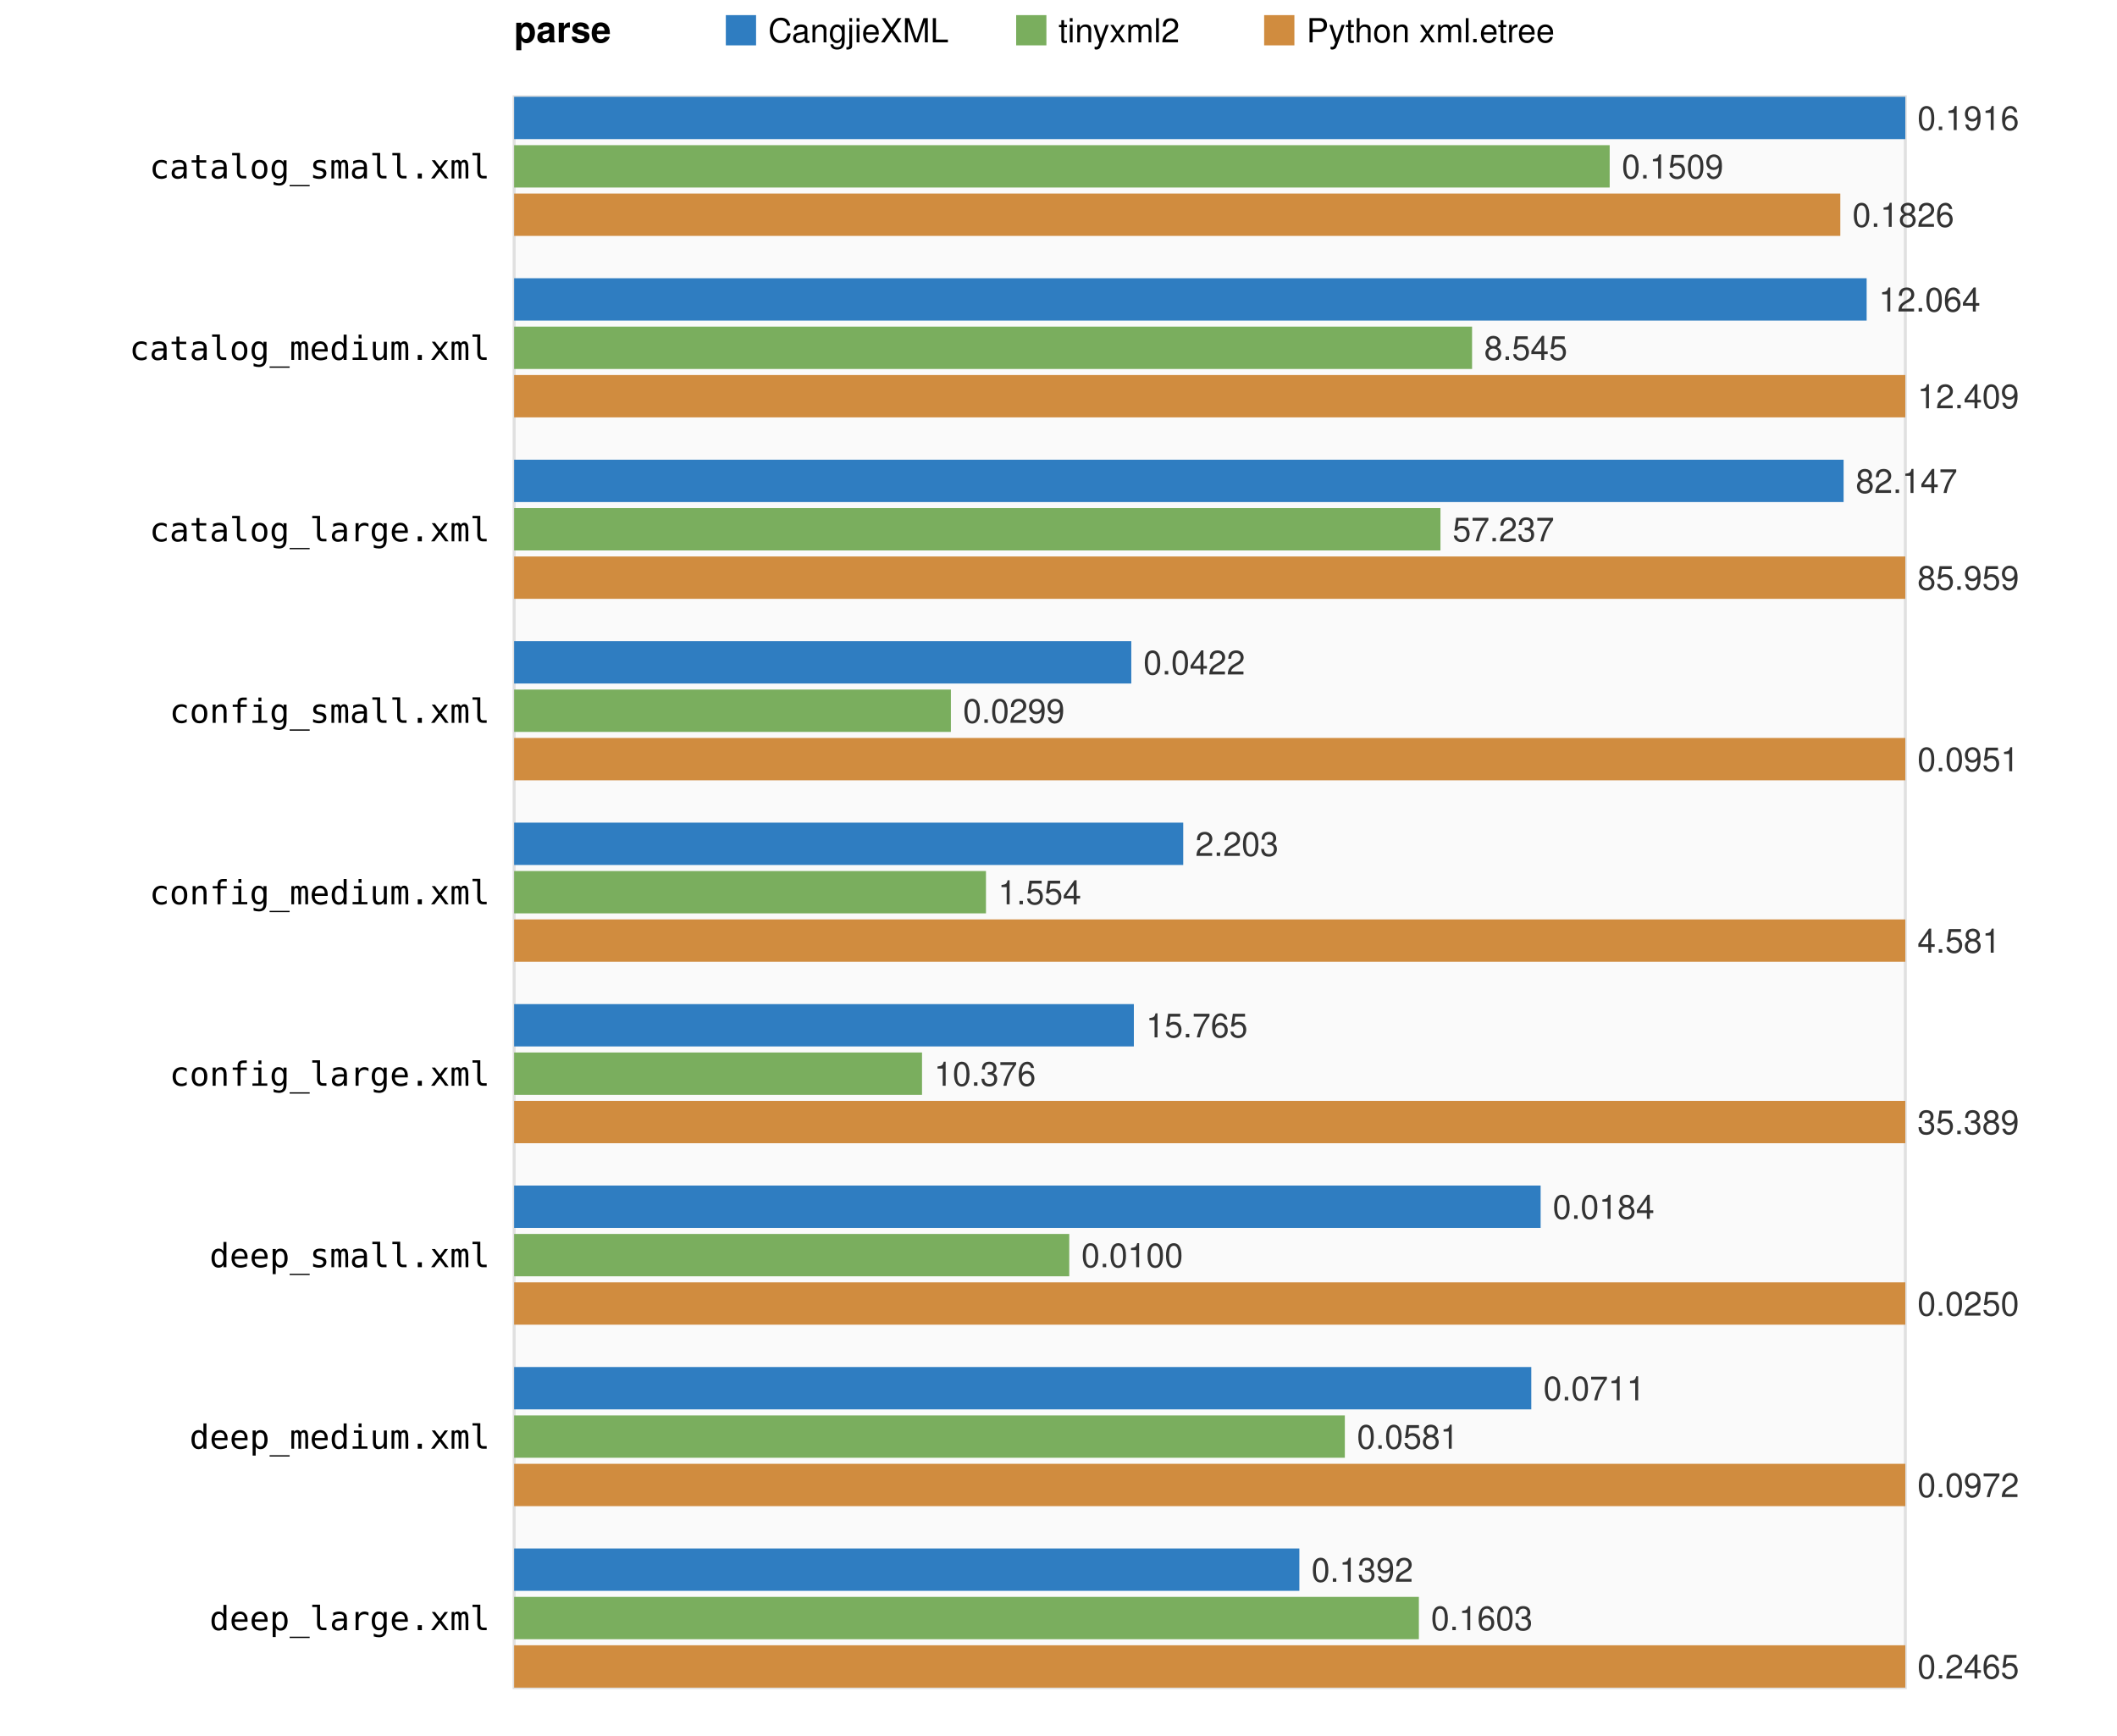
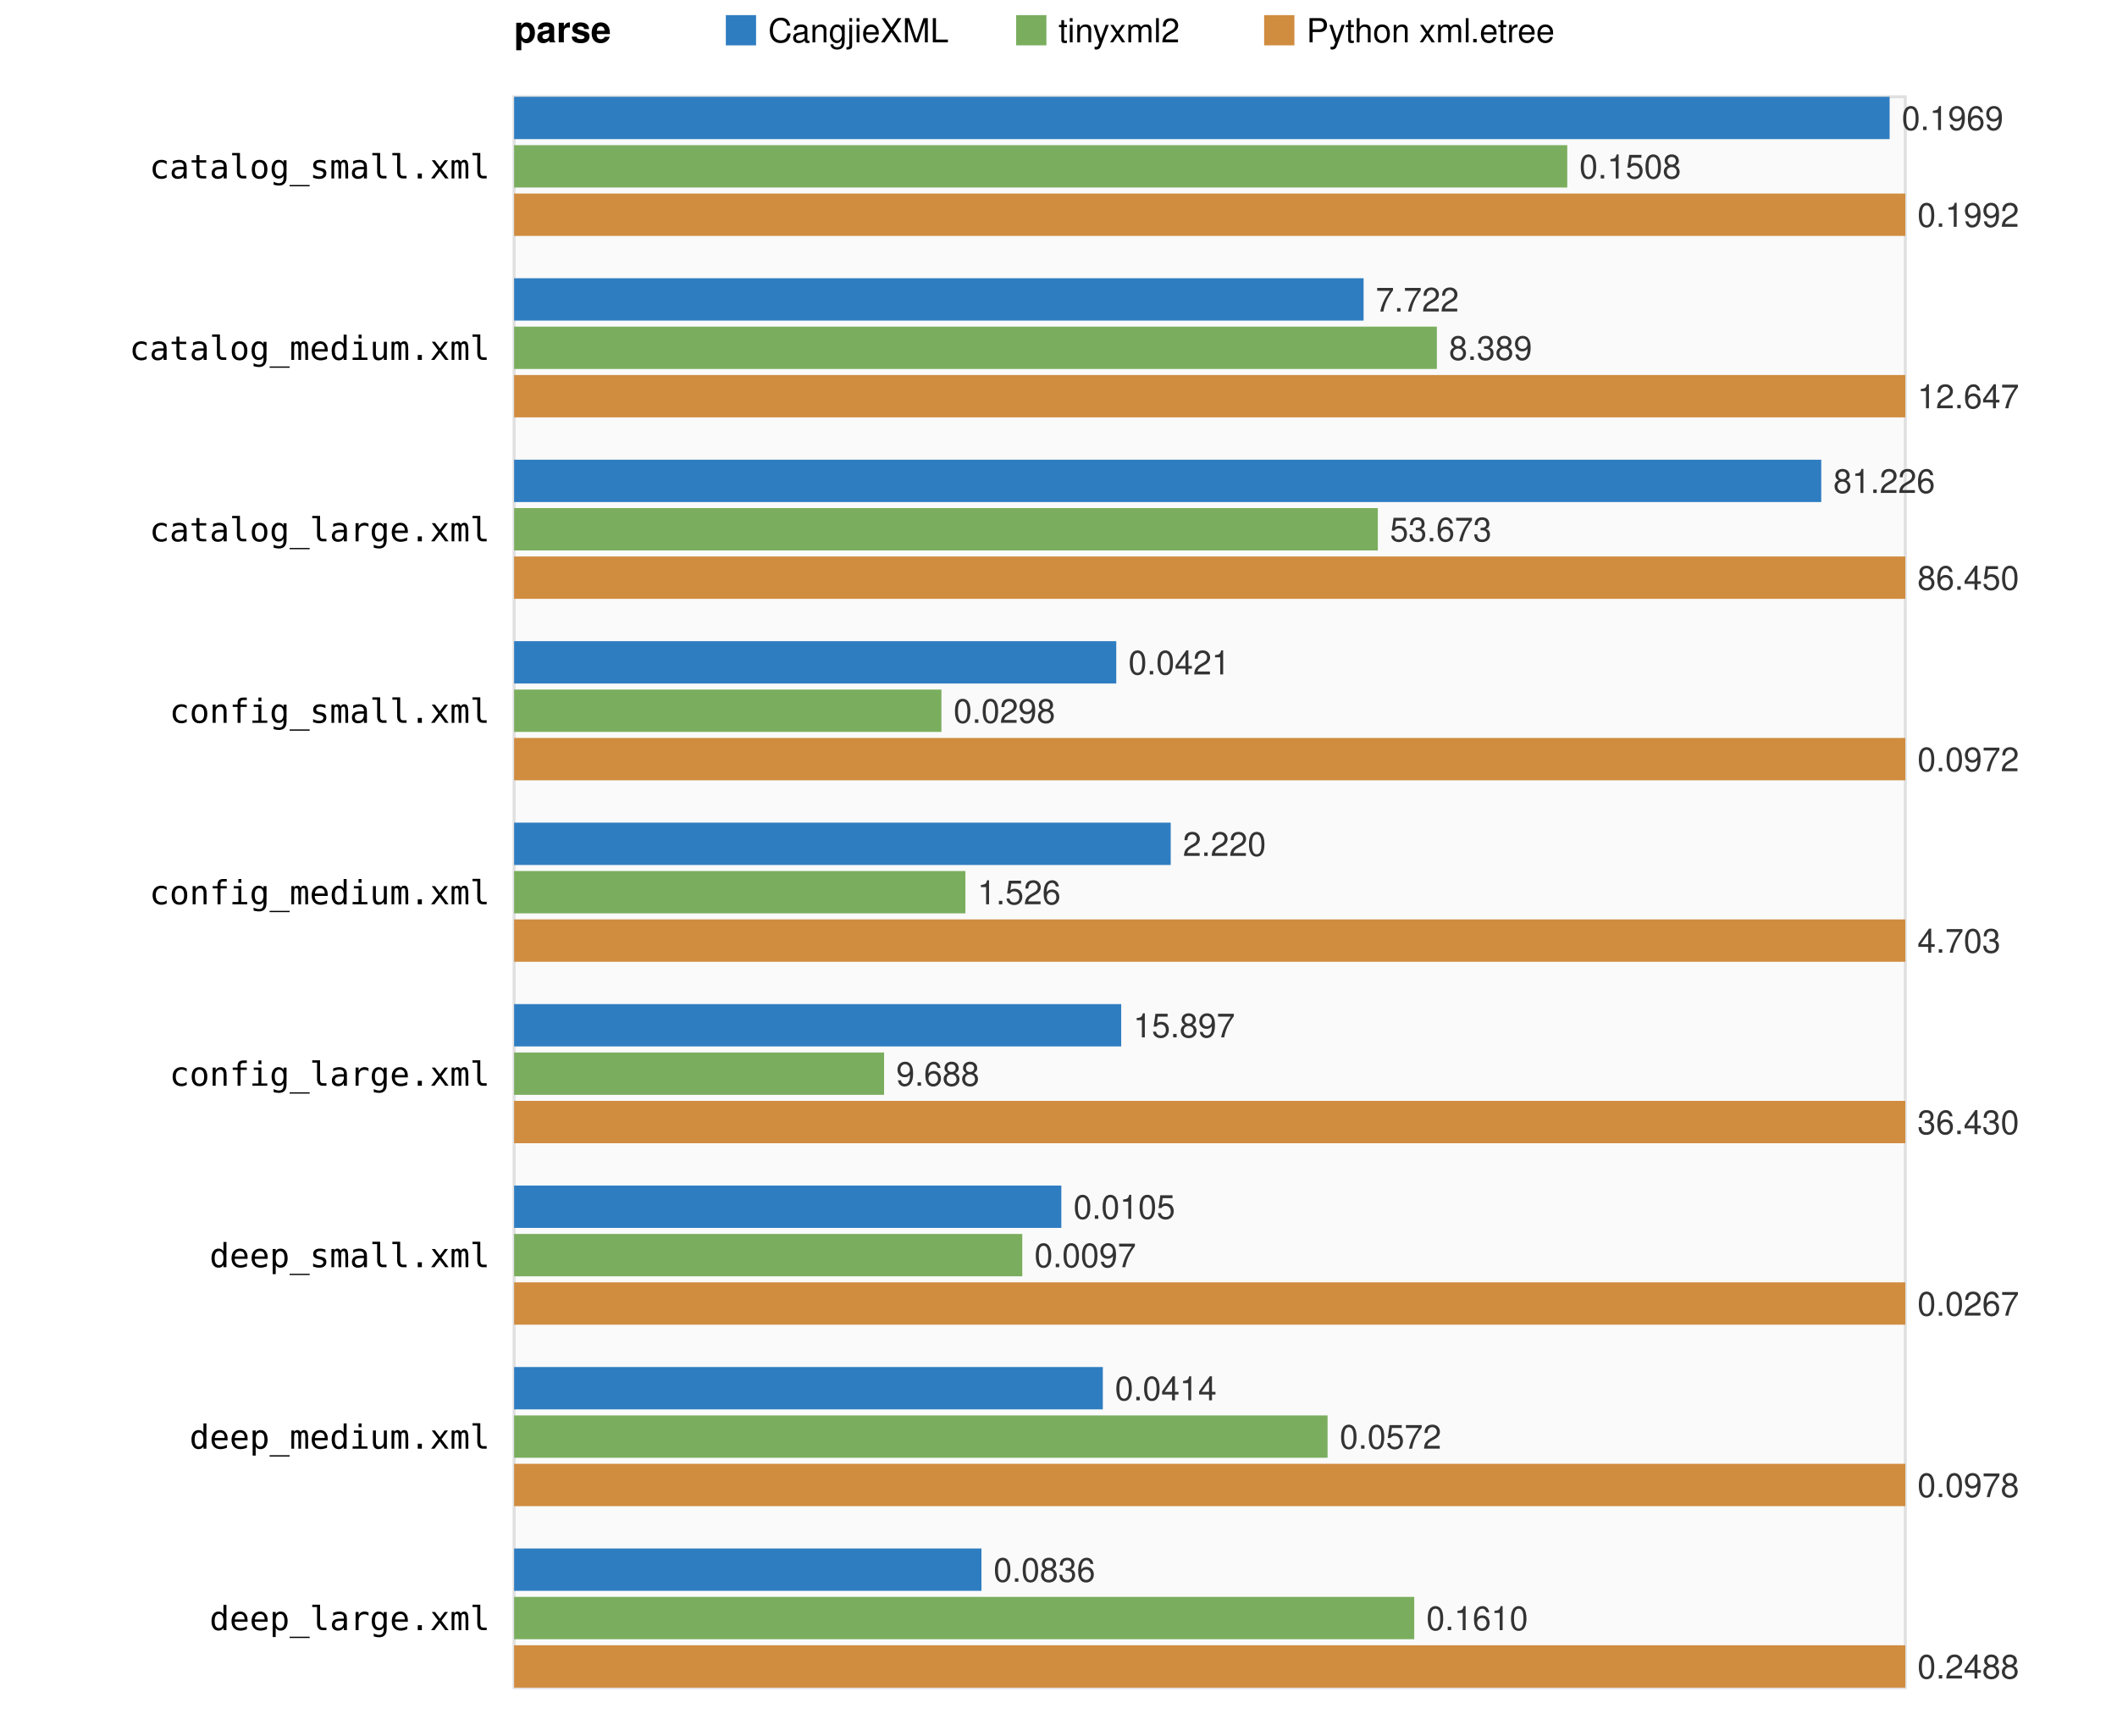
<svg xmlns="http://www.w3.org/2000/svg" viewBox="0 0 700 574" role="img" aria-label="parse" font-family="-apple-system,Segoe UI,Helvetica,Arial,sans-serif" font-size="11">
  <text x="170" y="14" font-size="12" font-weight="600">parse</text>
  <rect x="240" y="5" width="10" height="10" fill="#2F7DC1" />
  <text x="254" y="14">CangjieXML</text>
  <rect x="336" y="5" width="10" height="10" fill="#7AAE5E" />
  <text x="350" y="14">tinyxml2</text>
  <rect x="418" y="5" width="10" height="10" fill="#D08C3F" />
  <text x="432" y="14">Python xml.etree</text>
  <rect x="170" y="32" width="460" height="526" fill="#fafafa" stroke="#e0e0e0" />
  <text x="162" y="59.0" text-anchor="end" font-family="ui-monospace,Menlo,Consolas,monospace">catalog_small.xml</text>
-   <rect x="170" y="32" width="460.00" height="14" fill="#2F7DC1" />
-   <text x="634.00" y="43" fill="#333">0.1916</text>
-   <rect x="170" y="48" width="362.25" height="14" fill="#7AAE5E" />
-   <text x="536.25" y="59" fill="#333">0.1509</text>
-   <rect x="170" y="64" width="438.51" height="14" fill="#D08C3F" />
-   <text x="612.51" y="75" fill="#333">0.1826</text>
+   <rect x="170" y="32" width="454.82" height="14" fill="#2F7DC1" />
+   <text x="628.82" y="43" fill="#333">0.1969</text>
+   <rect x="170" y="48" width="348.22" height="14" fill="#7AAE5E" />
+   <text x="522.22" y="59" fill="#333">0.1508</text>
+   <rect x="170" y="64" width="460.00" height="14" fill="#D08C3F" />
+   <text x="634.00" y="75" fill="#333">0.1992</text>
  <text x="162" y="119.0" text-anchor="end" font-family="ui-monospace,Menlo,Consolas,monospace">catalog_medium.xml</text>
-   <rect x="170" y="92" width="447.22" height="14" fill="#2F7DC1" />
-   <text x="621.22" y="103" fill="#333">12.064</text>
-   <rect x="170" y="108" width="316.75" height="14" fill="#7AAE5E" />
-   <text x="490.75" y="119" fill="#333">8.545</text>
+   <rect x="170" y="92" width="280.88" height="14" fill="#2F7DC1" />
+   <text x="454.88" y="103" fill="#333">7.722</text>
+   <rect x="170" y="108" width="305.11" height="14" fill="#7AAE5E" />
+   <text x="479.11" y="119" fill="#333">8.389</text>
  <rect x="170" y="124" width="460.00" height="14" fill="#D08C3F" />
-   <text x="634.00" y="135" fill="#333">12.409</text>
+   <text x="634.00" y="135" fill="#333">12.647</text>
  <text x="162" y="179.0" text-anchor="end" font-family="ui-monospace,Menlo,Consolas,monospace">catalog_large.xml</text>
-   <rect x="170" y="152" width="439.60" height="14" fill="#2F7DC1" />
-   <text x="613.60" y="163" fill="#333">82.147</text>
-   <rect x="170" y="168" width="306.30" height="14" fill="#7AAE5E" />
-   <text x="480.30" y="179" fill="#333">57.237</text>
+   <rect x="170" y="152" width="432.21" height="14" fill="#2F7DC1" />
+   <text x="606.21" y="163" fill="#333">81.226</text>
+   <rect x="170" y="168" width="285.59" height="14" fill="#7AAE5E" />
+   <text x="459.59" y="179" fill="#333">53.673</text>
  <rect x="170" y="184" width="460.00" height="14" fill="#D08C3F" />
-   <text x="634.00" y="195" fill="#333">85.959</text>
+   <text x="634.00" y="195" fill="#333">86.450</text>
  <text x="162" y="239.0" text-anchor="end" font-family="ui-monospace,Menlo,Consolas,monospace">config_small.xml</text>
-   <rect x="170" y="212" width="204.07" height="14" fill="#2F7DC1" />
-   <text x="378.07" y="223" fill="#333">0.0422</text>
-   <rect x="170" y="228" width="144.42" height="14" fill="#7AAE5E" />
-   <text x="318.42" y="239" fill="#333">0.0299</text>
+   <rect x="170" y="212" width="199.10" height="14" fill="#2F7DC1" />
+   <text x="373.10" y="223" fill="#333">0.0421</text>
+   <rect x="170" y="228" width="141.29" height="14" fill="#7AAE5E" />
+   <text x="315.29" y="239" fill="#333">0.0298</text>
  <rect x="170" y="244" width="460.00" height="14" fill="#D08C3F" />
-   <text x="634.00" y="255" fill="#333">0.0951</text>
+   <text x="634.00" y="255" fill="#333">0.0972</text>
  <text x="162" y="299.0" text-anchor="end" font-family="ui-monospace,Menlo,Consolas,monospace">config_medium.xml</text>
-   <rect x="170" y="272" width="221.24" height="14" fill="#2F7DC1" />
-   <text x="395.24" y="283" fill="#333">2.203</text>
-   <rect x="170" y="288" width="156.02" height="14" fill="#7AAE5E" />
-   <text x="330.02" y="299" fill="#333">1.554</text>
+   <rect x="170" y="272" width="217.11" height="14" fill="#2F7DC1" />
+   <text x="391.11" y="283" fill="#333">2.220</text>
+   <rect x="170" y="288" width="149.22" height="14" fill="#7AAE5E" />
+   <text x="323.22" y="299" fill="#333">1.526</text>
  <rect x="170" y="304" width="460.00" height="14" fill="#D08C3F" />
-   <text x="634.00" y="315" fill="#333">4.581</text>
+   <text x="634.00" y="315" fill="#333">4.703</text>
  <text x="162" y="359.0" text-anchor="end" font-family="ui-monospace,Menlo,Consolas,monospace">config_large.xml</text>
-   <rect x="170" y="332" width="204.92" height="14" fill="#2F7DC1" />
-   <text x="378.92" y="343" fill="#333">15.765</text>
-   <rect x="170" y="348" width="134.87" height="14" fill="#7AAE5E" />
-   <text x="308.87" y="359" fill="#333">10.376</text>
+   <rect x="170" y="332" width="200.73" height="14" fill="#2F7DC1" />
+   <text x="374.73" y="343" fill="#333">15.897</text>
+   <rect x="170" y="348" width="122.33" height="14" fill="#7AAE5E" />
+   <text x="296.33" y="359" fill="#333">9.688</text>
  <rect x="170" y="364" width="460.00" height="14" fill="#D08C3F" />
-   <text x="634.00" y="375" fill="#333">35.389</text>
+   <text x="634.00" y="375" fill="#333">36.430</text>
  <text x="162" y="419.0" text-anchor="end" font-family="ui-monospace,Menlo,Consolas,monospace">deep_small.xml</text>
-   <rect x="170" y="392" width="339.42" height="14" fill="#2F7DC1" />
-   <text x="513.42" y="403" fill="#333">0.0184</text>
-   <rect x="170" y="408" width="183.56" height="14" fill="#7AAE5E" />
-   <text x="357.56" y="419" fill="#333">0.0100</text>
+   <rect x="170" y="392" width="180.94" height="14" fill="#2F7DC1" />
+   <text x="354.94" y="403" fill="#333">0.0105</text>
+   <rect x="170" y="408" width="168.02" height="14" fill="#7AAE5E" />
+   <text x="342.02" y="419" fill="#333">0.0097</text>
  <rect x="170" y="424" width="460.00" height="14" fill="#D08C3F" />
-   <text x="634.00" y="435" fill="#333">0.0250</text>
+   <text x="634.00" y="435" fill="#333">0.0267</text>
  <text x="162" y="479.0" text-anchor="end" font-family="ui-monospace,Menlo,Consolas,monospace">deep_medium.xml</text>
-   <rect x="170" y="452" width="336.33" height="14" fill="#2F7DC1" />
-   <text x="510.33" y="463" fill="#333">0.0711</text>
-   <rect x="170" y="468" width="274.68" height="14" fill="#7AAE5E" />
-   <text x="448.68" y="479" fill="#333">0.0581</text>
+   <rect x="170" y="452" width="194.66" height="14" fill="#2F7DC1" />
+   <text x="368.66" y="463" fill="#333">0.0414</text>
+   <rect x="170" y="468" width="268.97" height="14" fill="#7AAE5E" />
+   <text x="442.97" y="479" fill="#333">0.0572</text>
  <rect x="170" y="484" width="460.00" height="14" fill="#D08C3F" />
-   <text x="634.00" y="495" fill="#333">0.0972</text>
+   <text x="634.00" y="495" fill="#333">0.0978</text>
  <text x="162" y="539.0" text-anchor="end" font-family="ui-monospace,Menlo,Consolas,monospace">deep_large.xml</text>
-   <rect x="170" y="512" width="259.64" height="14" fill="#2F7DC1" />
-   <text x="433.64" y="523" fill="#333">0.1392</text>
-   <rect x="170" y="528" width="299.16" height="14" fill="#7AAE5E" />
-   <text x="473.16" y="539" fill="#333">0.1603</text>
+   <rect x="170" y="512" width="154.52" height="14" fill="#2F7DC1" />
+   <text x="328.52" y="523" fill="#333">0.0836</text>
+   <rect x="170" y="528" width="297.63" height="14" fill="#7AAE5E" />
+   <text x="471.63" y="539" fill="#333">0.1610</text>
  <rect x="170" y="544" width="460.00" height="14" fill="#D08C3F" />
-   <text x="634.00" y="555" fill="#333">0.2465</text>
+   <text x="634.00" y="555" fill="#333">0.2488</text>
</svg>
